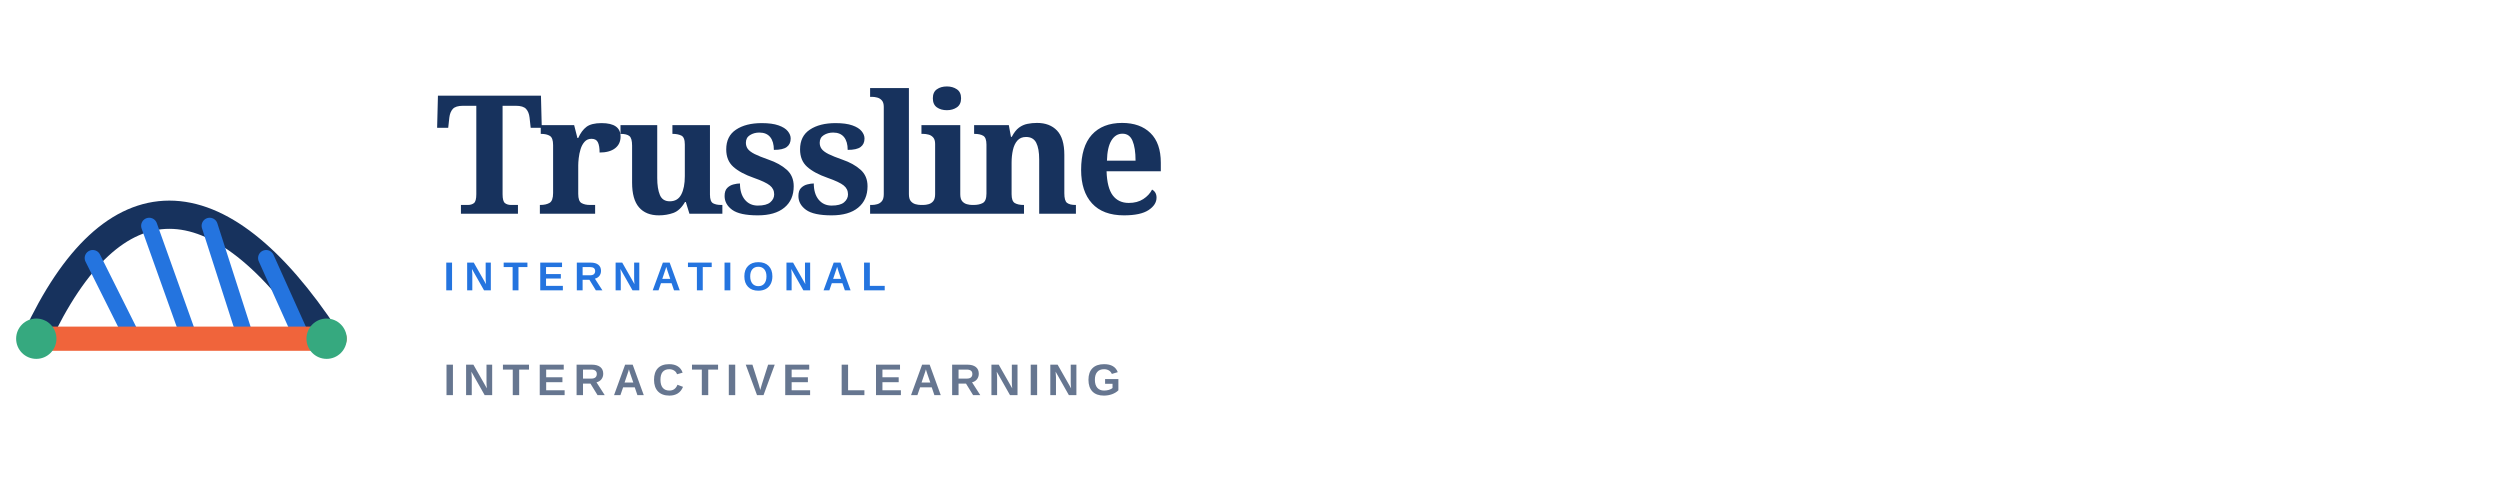
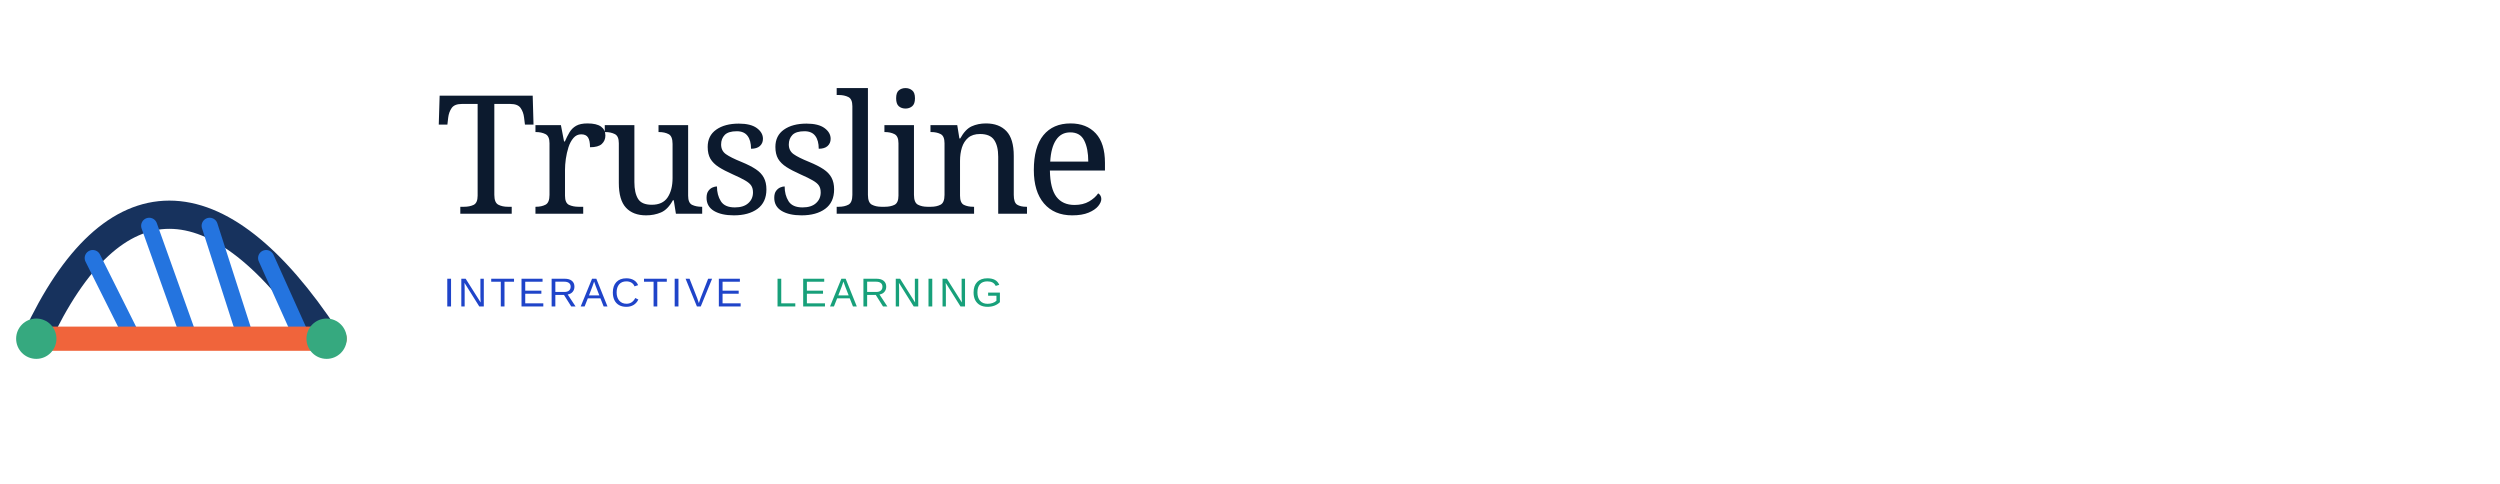
<svg xmlns="http://www.w3.org/2000/svg" viewBox="0 0 620 120" role="img" aria-labelledby="title desc">
  <g transform="translate(4 19)" fill="none" stroke-linecap="round" stroke-linejoin="round">
    <path d="M5 65c19-41 45-41 72 0" stroke="#17325d" stroke-width="7" />
    <path d="m19 45 10 20m4-28 10 28m5-28 9 28m5-20 9 20" stroke="#2474df" stroke-width="4" />
    <path d="M4 65h75" stroke="#f0643b" stroke-width="6" />
    <circle cx="5" cy="65" r="5" fill="#36a97f" stroke="none" />
    <circle cx="77" cy="65" r="5" fill="#36a97f" stroke="none" />
  </g>
-   <text x="108" y="53" fill="#17325d" font-family="Georgia,serif" font-size="41" font-weight="700" letter-spacing="-1.7">Trussline</text>
-   <text x="110" y="72" fill="#2474df" font-family="Arial,sans-serif" font-size="10" font-weight="800" letter-spacing="2.4">INTERNATIONAL</text>
-   <text x="110" y="98" fill="#667690" font-family="Arial,sans-serif" font-size="11" font-weight="700" letter-spacing="1.8">INTERACTIVE LEARNING</text>
+   <text x="108" y="53" fill="#0C1A2E" font-family="Fraunces, Georgia, serif" font-size="41" font-weight="400" letter-spacing="-1.7">Trussline</text>
+   <text x="110" y="76" fill="#1F44C9" font-family="'JetBrains Mono', Arial, sans-serif" font-size="10" font-weight="500" letter-spacing=".8">INTERACTIVE</text>
+   <text x="192" y="76" fill="#17A07A" font-family="'JetBrains Mono', Arial, sans-serif" font-size="10" font-weight="500" letter-spacing=".8">LEARNING</text>
</svg>
